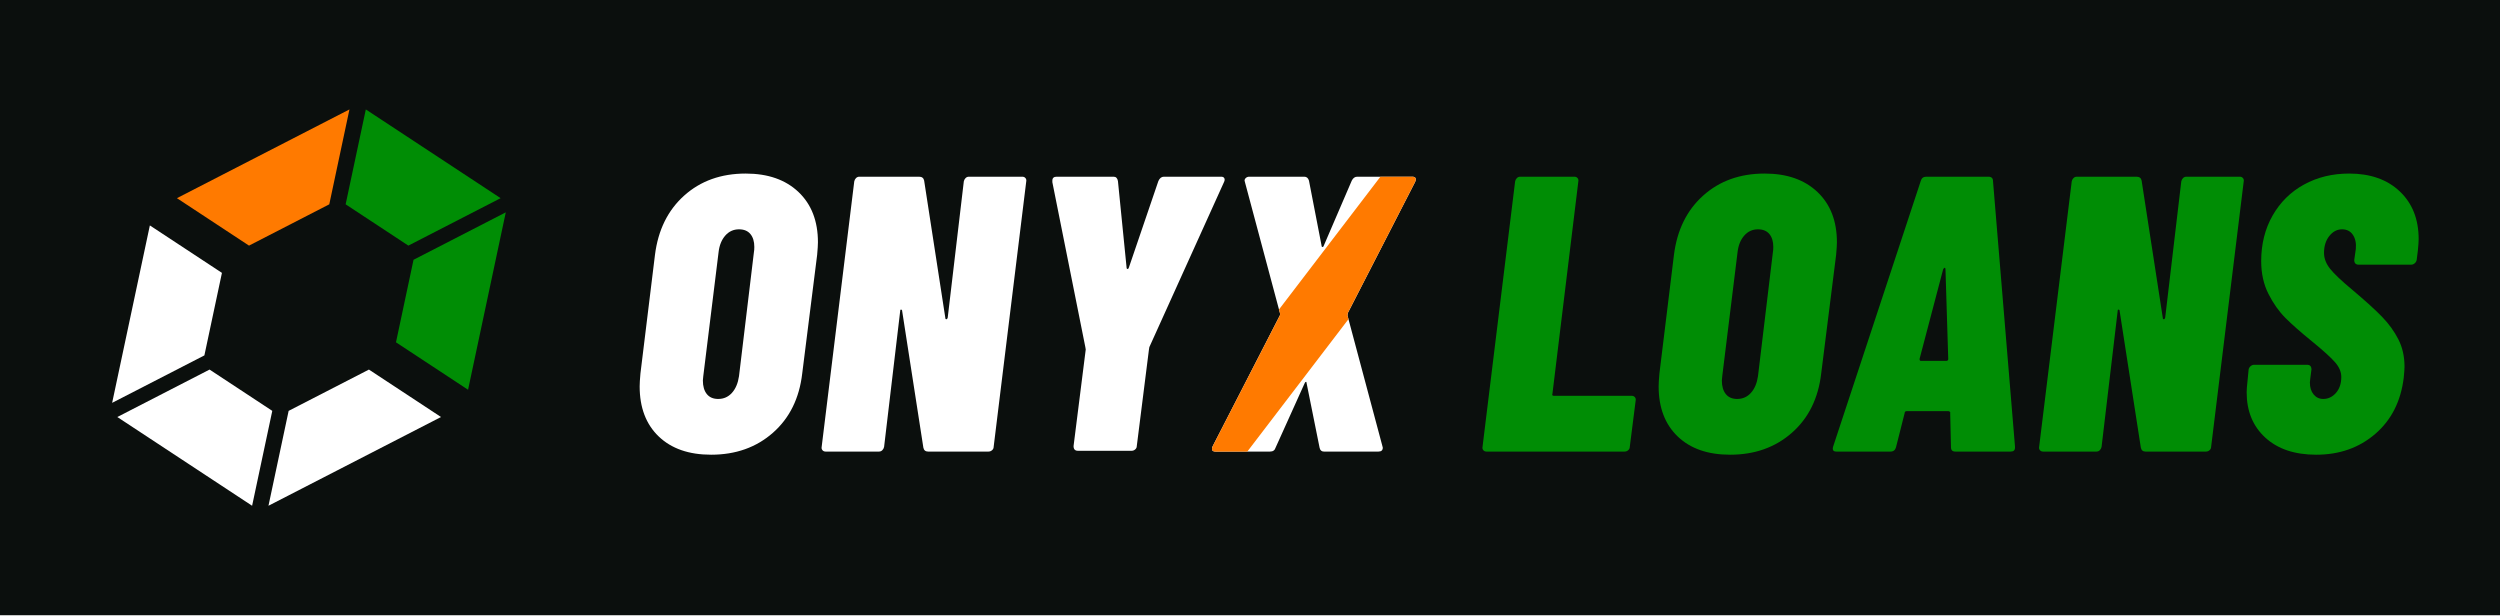
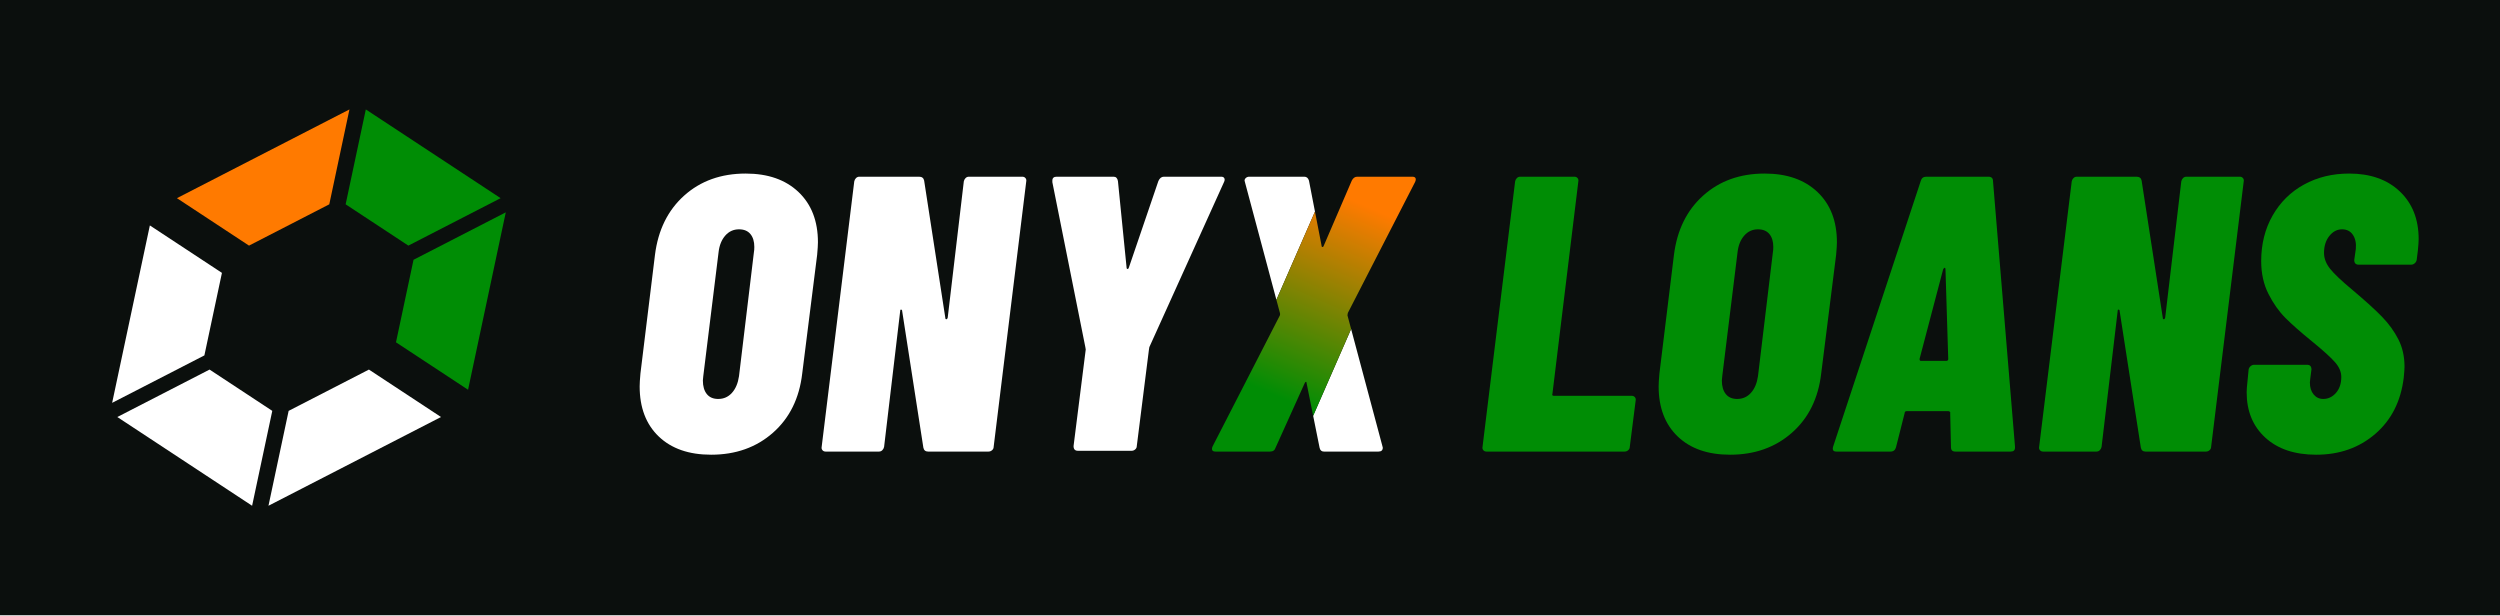
<svg xmlns="http://www.w3.org/2000/svg" viewBox="0 0 764 188" width="764" height="188">
  <rect width="764" height="188" rx="0" fill="#0B0F0D" />
  <g transform="translate(24,24)">
    <g transform="translate(0,4)">
      <g transform="matrix(1 0 -0.2126 1 14.45 0)">
        <polygon points="74.50,5.44 121.46,32.56 96.35,47.06 74.50,34.44" fill="#008D05" />
        <polygon points="123.96,36.89 123.96,91.11 98.85,76.61 98.85,51.39" fill="#008D05" />
        <polygon points="117.46,99.44 70.50,126.56 70.50,97.56 92.35,84.94" fill="#FFFFFF" />
        <polygon points="65.50,126.56 18.54,99.44 43.65,84.94 65.50,97.56" fill="#FFFFFF" />
        <polygon points="16.04,95.11 16.04,40.89 41.15,55.39 41.15,80.61" fill="#FFFFFF" />
        <polygon points="22.54,32.56 69.50,5.44 69.50,34.44 47.65,47.06" fill="#FF7A00" />
      </g>
    </g>
    <path d="M171.48 94.08Q171.48 92.76 171.72 90.12L176.16 53.88Q177.6 42.48 185.1 35.76Q192.6 29.04 203.88 29.04Q214.08 29.04 220.02 34.68Q225.96 40.32 225.96 50.04Q225.96 51.24 225.72 53.88L221.16 90.12Q219.84 101.52 212.22 108.24Q204.6 114.96 193.32 114.96Q183.12 114.96 177.3 109.38Q171.48 103.8 171.48 94.08ZM201.84 90.96 206.4 53.04Q206.52 52.44 206.52 51.48Q206.52 48.96 205.32 47.52Q204.12 46.08 201.84 46.08Q199.32 46.08 197.64 48.0Q195.96 49.92 195.6 53.04L190.92 90.96L190.8 92.28Q190.8 94.92 192.0 96.42Q193.2 97.92 195.48 97.92Q198.0 97.92 199.68 96.06Q201.36 94.2 201.84 90.96Z" fill="#FFFFFF" />
    <path d="M272.1 30.0H288.42Q289.02 30.0 289.38 30.42Q289.74 30.84 289.62 31.44L279.66 112.56Q279.66 113.16 279.18 113.58Q278.7 114.0 278.1 114.0H259.62Q258.42 114.0 258.18 112.8L251.7 71.04Q251.7 70.68 251.4 70.62Q251.1 70.56 251.1 71.04L246.18 112.56Q246.06 113.16 245.64 113.58Q245.22 114.0 244.62 114.0H228.3Q227.7 114.0 227.34 113.58Q226.98 113.16 227.1 112.56L237.06 31.44Q237.18 30.84 237.6 30.42Q238.02 30.0 238.62 30.0H256.86Q258.18 30.0 258.42 31.2L264.9 73.2Q264.9 73.56 265.2 73.56Q265.5 73.56 265.62 73.08L270.54 31.44Q270.66 30.84 271.08 30.42Q271.5 30.0 272.1 30.0Z" fill="#FFFFFF" />
    <path d="M304.08 112.32 307.8 82.8 307.68 82.08 297.6 31.68V31.2Q297.6 30.0 298.92 30.0H316.32Q317.4 30.0 317.64 31.32L320.28 57.72Q320.28 58.2 320.58 58.2Q320.88 58.2 321.0 57.72L330.0 31.32Q330.6 30.0 331.68 30.0H349.2Q349.92 30.0 350.16 30.48Q350.4 30.96 350.04 31.68L327.24 82.08L327.12 82.8L323.4 112.32Q323.4 112.92 322.92 113.34Q322.44 113.76 321.84 113.76H305.4Q304.08 113.76 304.08 112.32Z" fill="#FFFFFF" />
-     <path d="M346.62 112.32 367.14 72.36Q367.26 72.0 367.14 71.64L356.46 31.68L356.34 31.2Q356.34 30.72 356.76 30.36Q357.18 30.0 357.78 30.0H374.58Q375.66 30.0 376.02 31.2L379.86 51Q379.86 51.48 380.16 51.48Q380.46 51.48 380.58 51L389.1 31.2Q389.7 30.0 390.78 30.0H407.58Q408.42 30.0 408.6 30.48Q408.78 30.96 408.42 31.68L387.9 71.64L387.78 72.36L398.46 112.32L398.58 112.8Q398.58 114.0 397.26 114.0H380.58Q379.5 114.0 379.26 112.8L375.3 93.12Q375.3 92.64 375.06 92.7Q374.82 92.76 374.7 93.12L365.82 112.8Q365.46 114.0 364.14 114.0H347.46Q346.62 114.0 346.44 113.52Q346.26 113.04 346.62 112.32Z" fill="#FFFFFF" />
-     <clipPath id="u2">
-       <polygon points="334.88,112.44 405.16,20.44 420.16,31.56 349.88,123.56" />
+     <clipPath id="u6">
+       <path clip-rule="evenodd" d="M296.4 -20.0 H458.7 V164.0 H296.4 Z M343.58,119.04 L370.31,119.04 L411.46,24.96 L384.73,24.96 Z" />
    </clipPath>
-     <path d="M346.62 112.32 367.14 72.36Q367.26 72.0 367.14 71.64L356.46 31.68L356.34 31.2Q356.34 30.72 356.76 30.36Q357.18 30.0 357.78 30.0H374.58Q375.66 30.0 376.02 31.2L379.86 51Q379.86 51.48 380.16 51.48Q380.46 51.48 380.58 51L389.1 31.2Q389.7 30.0 390.78 30.0H407.58Q408.42 30.0 408.6 30.48Q408.78 30.96 408.42 31.68L387.9 71.64L387.78 72.36L398.46 112.32L398.58 112.8Q398.58 114.0 397.26 114.0H380.58Q379.5 114.0 379.26 112.8L375.3 93.12Q375.3 92.64 375.06 92.7Q374.82 92.76 374.7 93.12L365.82 112.8Q365.46 114.0 364.14 114.0H347.46Q346.62 114.0 346.44 113.52Q346.26 113.04 346.62 112.32Z" fill="#FF7A00" clip-path="url(#u2)" />
+     <path d="M346.62 112.32 367.14 72.36Q367.26 72.0 367.14 71.64L356.46 31.68L356.34 31.2Q356.34 30.72 356.76 30.36Q357.18 30.0 357.78 30.0H374.58Q375.66 30.0 376.02 31.2L379.86 51Q379.86 51.48 380.16 51.48Q380.46 51.48 380.58 51L389.1 31.2Q389.7 30.0 390.78 30.0H407.58Q408.42 30.0 408.6 30.48Q408.78 30.96 408.42 31.68L387.9 71.64L387.78 72.36L398.46 112.32L398.58 112.8Q398.58 114.0 397.26 114.0H380.58Q379.5 114.0 379.26 112.8L375.3 93.12Q375.3 92.64 375.06 92.7Q374.82 92.76 374.7 93.12L365.82 112.8Q365.46 114.0 364.14 114.0H347.46Q346.62 114.0 346.44 113.52Q346.26 113.04 346.62 112.32Z" fill="#FFFFFF" clip-path="url(#u6)" />
+     <linearGradient id="u5" gradientUnits="userSpaceOnUse" x1="359.1" y1="114.0" x2="395.9" y2="30.0">
+       <stop offset="0.2" stop-color="#008D05" />
+       <stop offset="0.9" stop-color="#FF7A00" />
+     </linearGradient>
+     <clipPath id="u4">
+       <polygon points="343.58,119.04 370.31,119.04 411.46,24.96 384.73,24.96" />
+     </clipPath>
+     <path d="M346.62 112.32 367.14 72.36Q367.26 72.0 367.14 71.64L356.46 31.68L356.34 31.2Q356.34 30.72 356.76 30.36Q357.18 30.0 357.78 30.0H374.58Q375.66 30.0 376.02 31.2L379.86 51Q379.86 51.48 380.16 51.48Q380.46 51.48 380.58 51L389.1 31.2Q389.7 30.0 390.78 30.0H407.58Q408.42 30.0 408.6 30.48Q408.78 30.96 408.42 31.68L387.9 71.64L387.78 72.36L398.46 112.32L398.58 112.8Q398.58 114.0 397.26 114.0H380.58Q379.5 114.0 379.26 112.8L375.3 93.12Q375.3 92.64 375.06 92.7Q374.82 92.76 374.7 93.12L365.82 112.8Q365.46 114.0 364.14 114.0H347.46Q346.62 114.0 346.44 113.52Q346.26 113.04 346.62 112.32Z" fill="url(#u5)" clip-path="url(#u4)" />
    <path d="M429.06 112.56 439.02 31.44Q439.14 30.84 439.56 30.42Q439.98 30.0 440.58 30.0H457.14Q457.74 30.0 458.1 30.42Q458.46 30.84 458.34 31.44L450.42 96.36Q450.18 96.96 450.9 96.96H474.66Q475.26 96.96 475.62 97.38Q475.98 97.8 475.86 98.4L474.06 112.56Q474.06 113.16 473.58 113.58Q473.1 114.0 472.5 114.0H430.26Q429.66 114.0 429.3 113.58Q428.94 113.16 429.06 112.56Z" fill="#008D05" />
    <path d="M482.88 94.08Q482.88 92.76 483.12 90.12L487.56 53.88Q489.0 42.48 496.5 35.76Q504.0 29.04 515.28 29.04Q525.48 29.04 531.42 34.68Q537.36 40.32 537.36 50.04Q537.36 51.24 537.12 53.88L532.56 90.12Q531.24 101.52 523.62 108.24Q516.0 114.96 504.72 114.96Q494.52 114.96 488.7 109.38Q482.88 103.8 482.88 94.08ZM513.24 90.96 517.8 53.04Q517.92 52.44 517.92 51.48Q517.92 48.96 516.72 47.52Q515.52 46.08 513.24 46.08Q510.72 46.08 509.04 48.0Q507.36 49.92 507.0 53.04L502.32 90.96L502.2 92.28Q502.2 94.92 503.4 96.42Q504.6 97.92 506.88 97.92Q509.4 97.92 511.08 96.06Q512.76 94.2 513.24 90.96Z" fill="#008D05" />
    <path d="M572.22 112.68 571.98 102.24Q572.1 102.0 571.86 101.82Q571.62 101.64 571.38 101.64H558.78Q558.06 101.64 558.06 102.24L555.42 112.68Q555.06 114.0 553.74 114.0H537.18Q535.74 114.0 536.22 112.44L562.98 31.32Q563.34 30.0 564.66 30.0H583.62Q585.06 30.0 585.06 31.32L591.78 112.44V112.8Q591.78 114.0 590.46 114.0H573.54Q572.22 114.0 572.22 112.68ZM562.98 86.28H570.78Q571.38 86.28 571.38 85.68L570.54 58.32Q570.54 57.84 570.3 57.84Q570.06 57.84 569.82 58.32L562.62 85.68Q562.62 86.28 562.98 86.28Z" fill="#008D05" />
    <path d="M644.16 30.0H660.48Q661.08 30.0 661.44 30.42Q661.8 30.84 661.68 31.44L651.72 112.56Q651.72 113.16 651.24 113.58Q650.76 114.0 650.16 114.0H631.68Q630.48 114.0 630.24 112.8L623.76 71.04Q623.76 70.68 623.46 70.62Q623.16 70.56 623.16 71.04L618.24 112.56Q618.12 113.16 617.7 113.58Q617.28 114.0 616.68 114.0H600.36Q599.76 114.0 599.4 113.58Q599.04 113.16 599.16 112.56L609.12 31.44Q609.24 30.84 609.66 30.42Q610.08 30.0 610.68 30.0H628.92Q630.24 30.0 630.48 31.2L636.96 73.2Q636.96 73.56 637.26 73.56Q637.56 73.56 637.68 73.08L642.6 31.44Q642.72 30.84 643.14 30.42Q643.56 30.0 644.16 30.0Z" fill="#008D05" />
    <path d="M662.58 95.88Q662.58 94.8 662.82 92.64L663.18 88.92Q663.3 88.32 663.78 87.9Q664.26 87.48 664.86 87.48H681.06Q682.38 87.48 682.38 88.92L682.02 91.68L681.9 92.88Q681.9 95.16 683.04 96.54Q684.18 97.92 685.98 97.92Q688.26 97.92 689.88 96.06Q691.5 94.2 691.5 91.2Q691.5 88.92 689.64 86.76Q687.78 84.6 682.5 80.28Q677.46 76.2 674.46 73.2Q671.46 70.2 669.24 65.82Q667.02 61.44 667.02 55.8Q667.02 48.0 670.5 41.88Q673.98 35.76 680.1 32.4Q686.22 29.04 693.9 29.04Q703.62 29.04 709.38 34.5Q715.14 39.96 715.14 49.08Q715.14 50.16 714.9 52.56L714.54 55.44Q714.42 56.04 713.94 56.46Q713.46 56.88 712.86 56.88H696.78Q695.46 56.88 695.46 55.44L695.94 52.08Q696.18 49.44 695.04 47.76Q693.9 46.08 691.74 46.08Q689.46 46.08 687.84 48.12Q686.22 50.16 686.22 53.28Q686.22 55.8 688.08 58.14Q689.94 60.48 694.86 64.56Q700.98 69.72 704.04 72.9Q707.1 76.08 708.96 79.74Q710.82 83.4 710.82 88.08Q710.82 89.04 710.58 91.44Q709.26 102.24 701.88 108.6Q694.5 114.96 683.82 114.96Q673.98 114.96 668.28 109.74Q662.58 104.52 662.58 95.88Z" fill="#008D05" />
  </g>
</svg>
